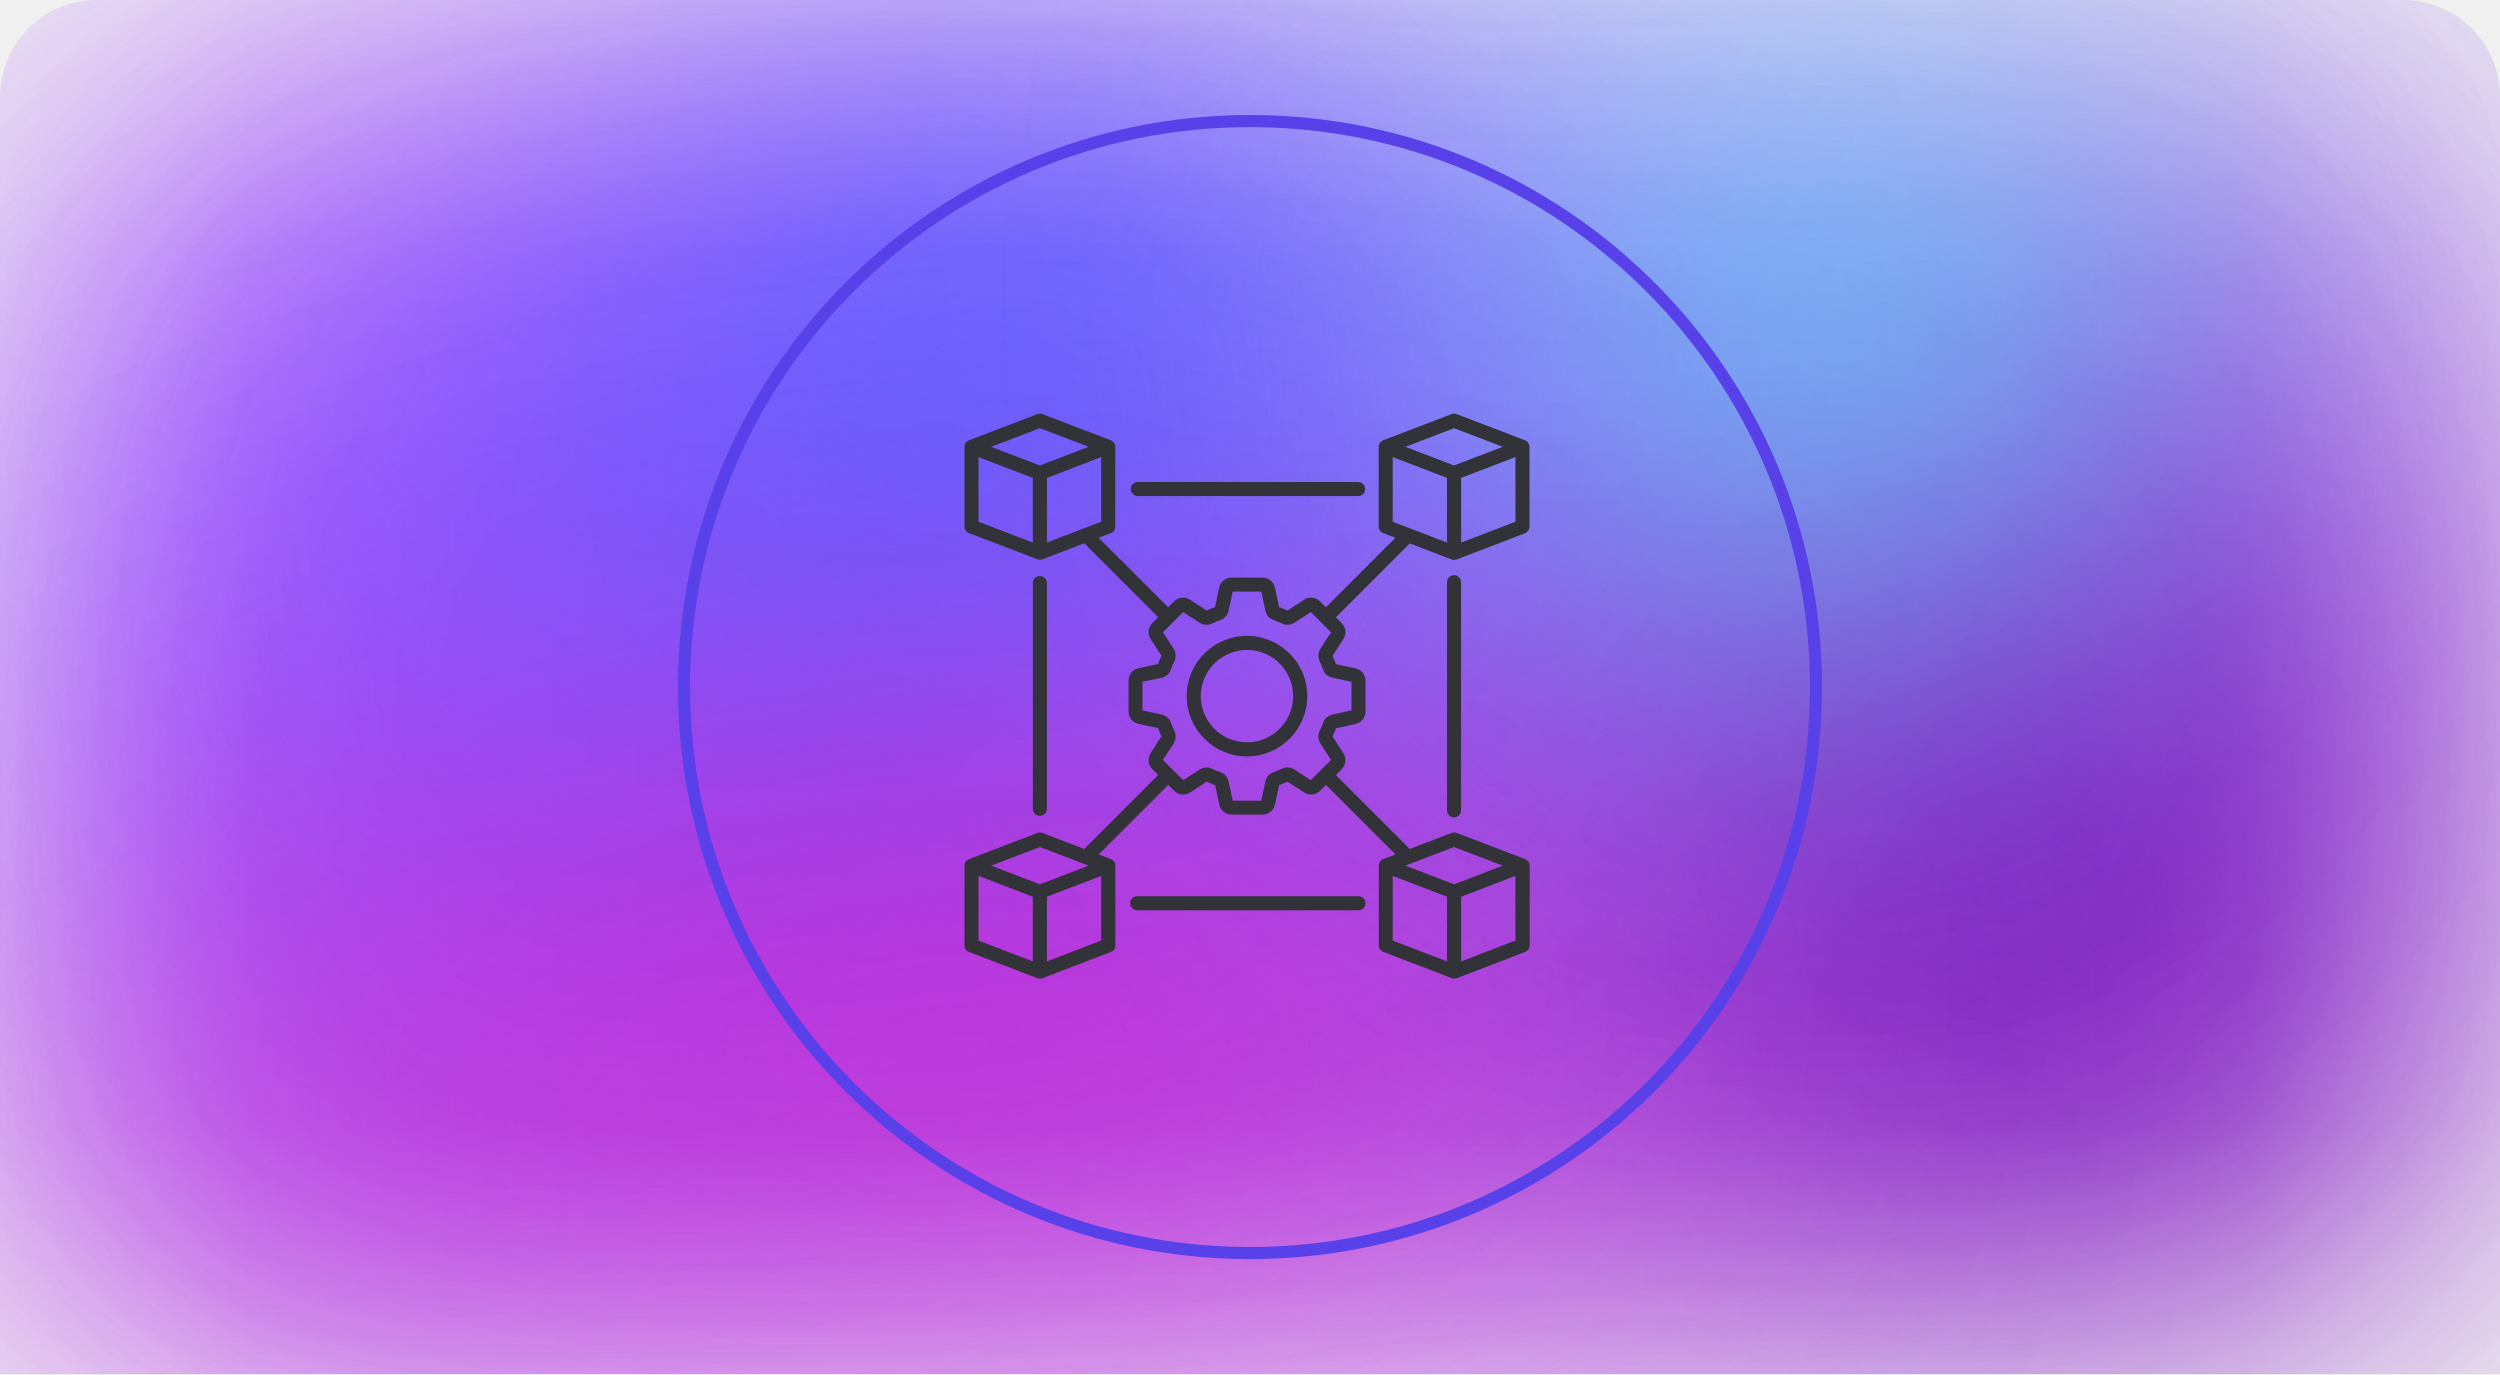
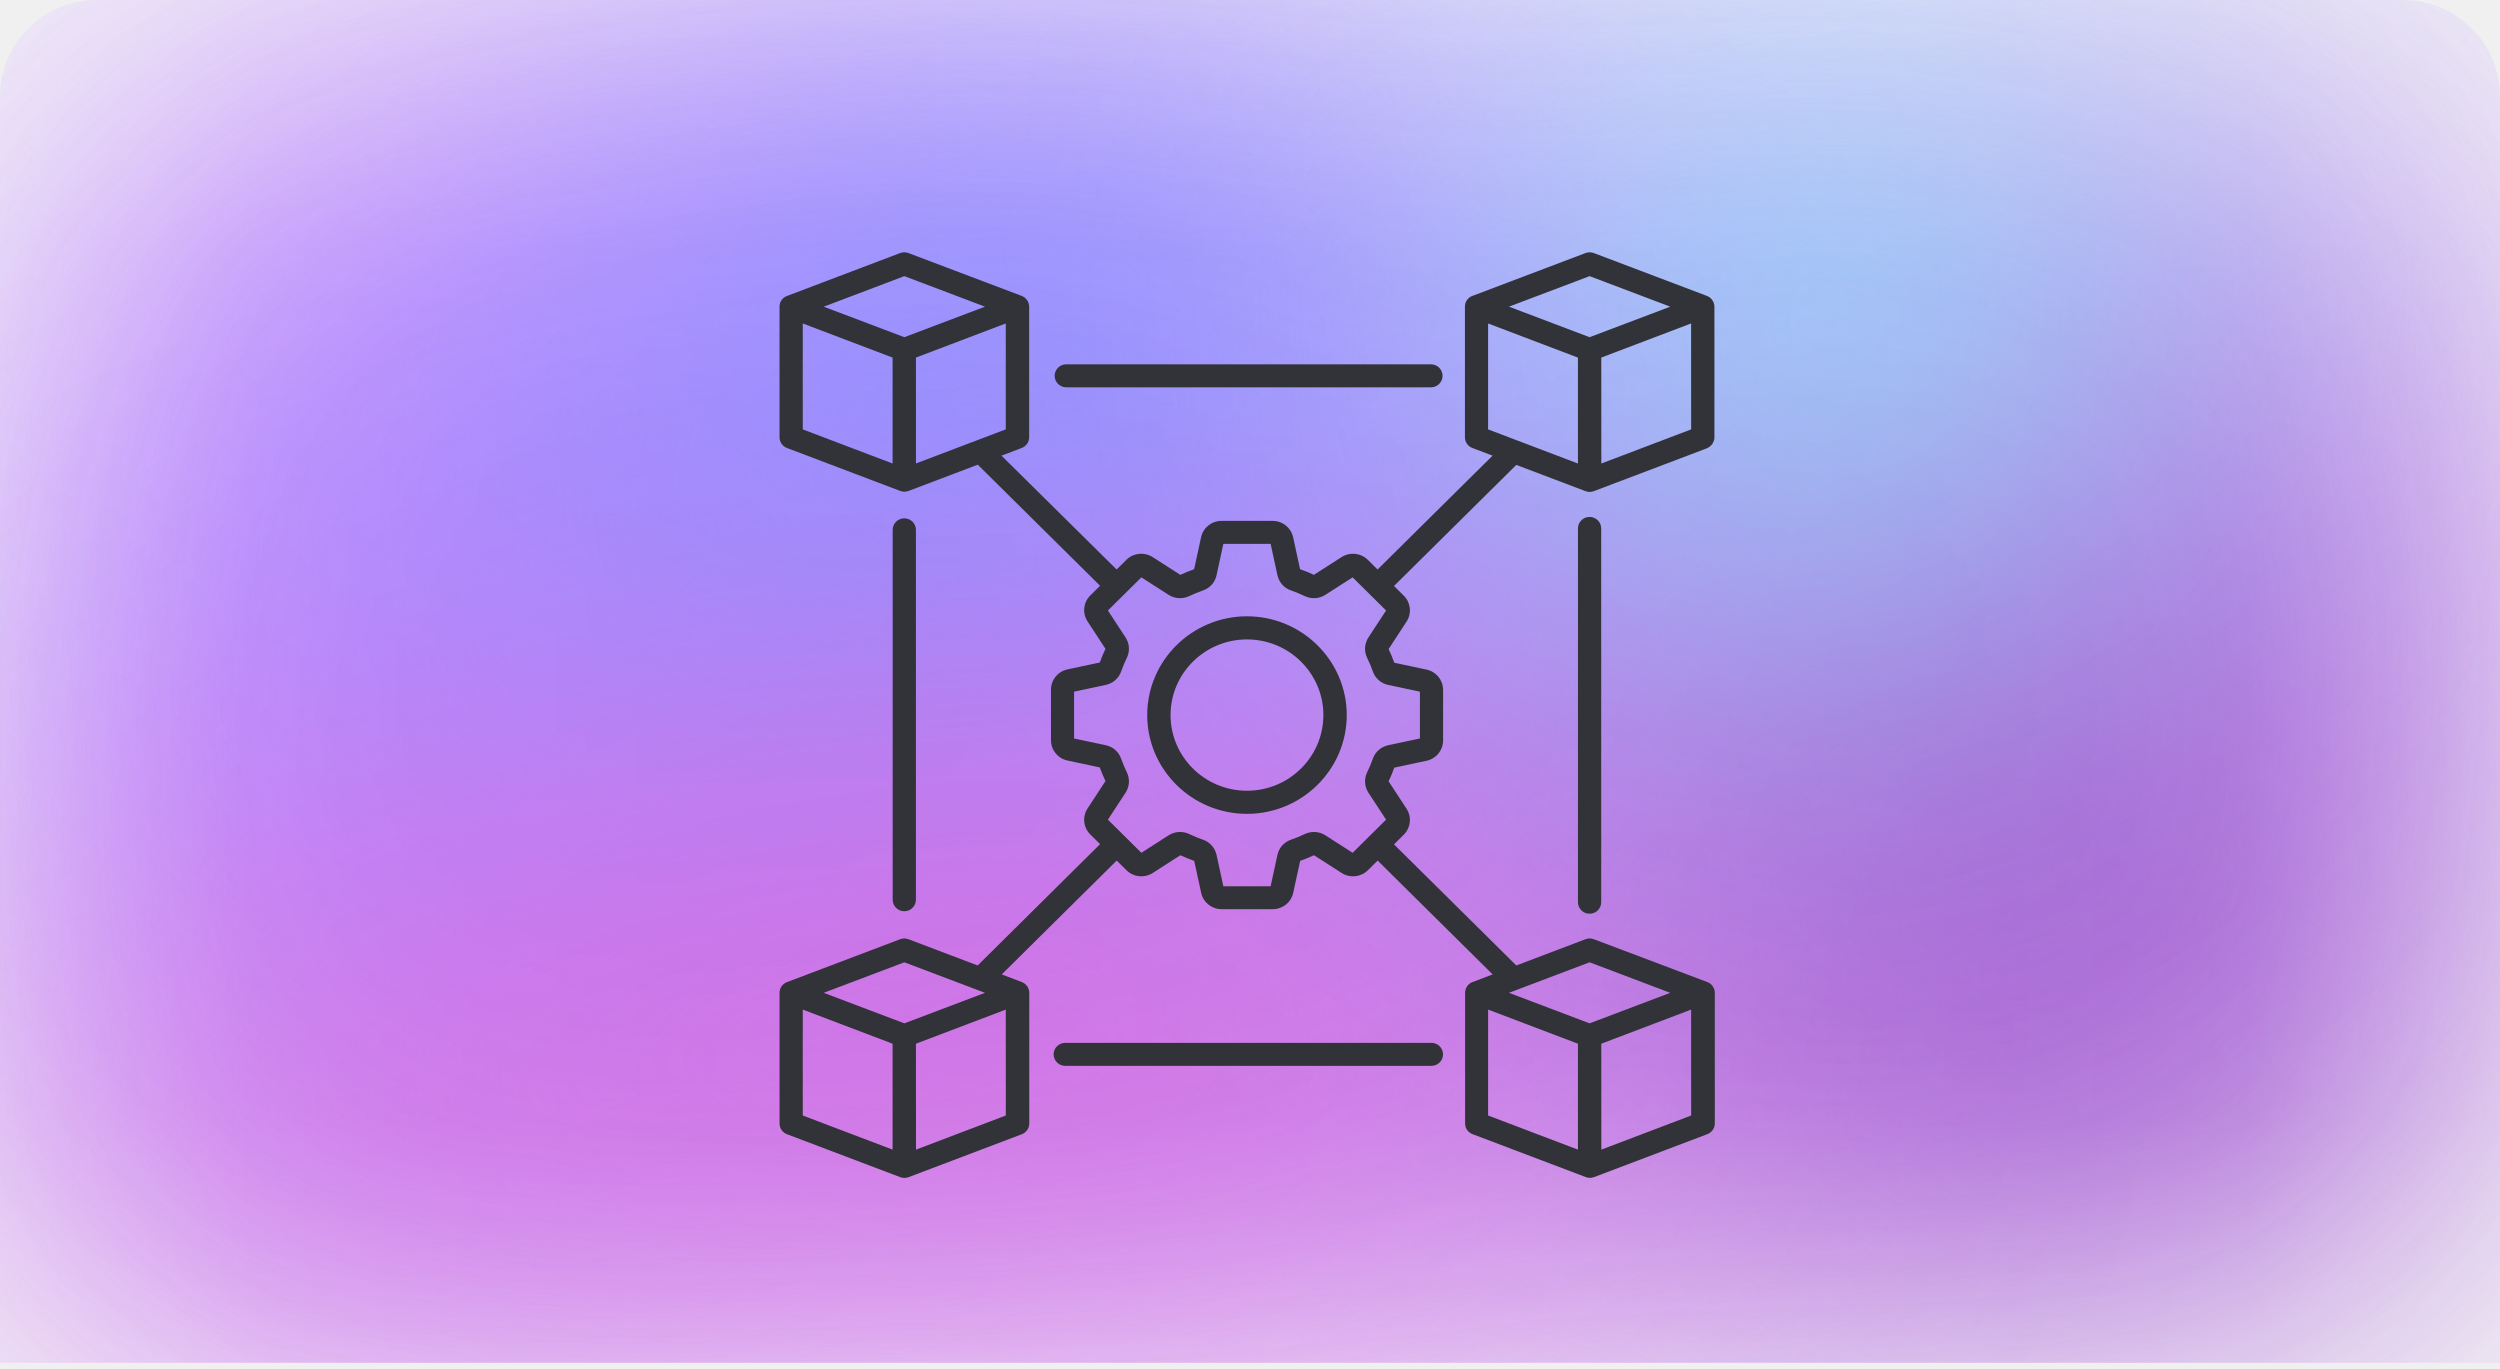
- <svg xmlns="http://www.w3.org/2000/svg" width="413" height="227" viewBox="0 0 413 227" fill="none">
-   <mask id="mask0_496_4548" style="mask-type:alpha" maskUnits="userSpaceOnUse" x="0" y="0" width="413" height="227">
-     <path d="M0.5 16C0.5 7.44 7.44 0.5 16 0.5H397C405.56 0.5 412.5 7.44 412.5 16V226.5H0.5V16Z" fill="white" stroke="#C5C7D0" />
+ <svg xmlns="http://www.w3.org/2000/svg" width="413" height="226" viewBox="0 0 413 226" fill="none">
+   <mask id="mask0_593_5961" style="mask-type:alpha" maskUnits="userSpaceOnUse" x="0" y="0" width="413" height="226">
+     <path d="M16 0.5H397C405.56 0.5 412.5 7.44 412.5 16V224.632H0.5V16C0.5 7.44 7.44 0.5 16 0.5Z" fill="white" stroke="#C5C7D0" />
  </mask>
-   <g mask="url(#mask0_496_4548)">
-     <g filter="url(#filter0_f_496_4548)">
-       <rect width="460.353" height="311.444" transform="matrix(-0.944814 0.327607 -0.403288 -0.915073 443.979 143.574)" fill="#B35AFA" />
+   <g mask="url(#mask0_593_5961)">
+     <g filter="url(#filter0_f_593_5961)">
+       <rect width="459.948" height="309.299" transform="matrix(-0.945646 0.325197 -0.406084 -0.913836 443.979 142.393)" fill="#B35AFA" />
    </g>
-     <g filter="url(#filter1_f_496_4548)">
-       <rect width="189.267" height="190.698" transform="matrix(-0.944814 0.327607 -0.403288 -0.915073 482.986 215.03)" fill="#770DB8" />
+     <g filter="url(#filter1_f_593_5961)">
+       <rect width="189.1" height="189.385" transform="matrix(-0.945646 0.325197 -0.406084 -0.913836 482.986 213.261)" fill="#770DB8" />
    </g>
-     <g filter="url(#filter2_f_496_4548)">
-       <rect width="188.281" height="111.044" transform="matrix(-0.944814 0.327607 -0.403288 -0.915073 200.282 129.027)" fill="#9747FF" />
+     <g filter="url(#filter2_f_593_5961)">
+       <rect width="188.116" height="110.279" transform="matrix(-0.945646 0.325197 -0.406084 -0.913836 200.282 127.965)" fill="#9747FF" />
    </g>
-     <g filter="url(#filter3_f_496_4548)">
-       <path d="M67.52 -52.238C107.539 -78.55 201.897 -17.02 227.754 15.171C253.61 47.362 242.129 94.788 202.11 121.1C162.09 147.412 74.585 129.437 48.728 97.247C22.872 65.056 206.988 95.403 67.52 -52.238Z" fill="#495AFF" />
+     <g filter="url(#filter3_f_593_5961)">
+       <path d="M67.52 -51.809C107.539 -77.904 201.897 -16.88 227.754 15.046C253.61 46.972 242.129 94.008 202.11 120.103C162.09 146.198 74.585 128.372 48.728 96.446C22.872 64.52 206.988 94.618 67.52 -51.809Z" fill="#495AFF" />
    </g>
-     <g filter="url(#filter4_f_496_4548)">
-       <ellipse cx="163.047" cy="62.355" rx="163.047" ry="62.355" transform="matrix(-0.963092 0.269172 -0.331805 -0.943348 289.796 213.225)" fill="#BF1BCD" />
+     <g filter="url(#filter4_f_593_5961)">
+       <ellipse cx="162.95" cy="61.899" rx="162.95" ry="61.899" transform="matrix(-0.963664 0.267116 -0.334252 -0.942484 289.797 211.47)" fill="#BF1BCD" />
    </g>
-     <g filter="url(#filter5_f_496_4548)">
-       <path d="M396.229 -74.917L327.127 101.761C327.127 101.761 253.967 118.513 261.722 75.415C269.477 32.317 246.183 2.054 246.183 2.054L181.326 -22.416L396.229 -74.917Z" fill="#45EEF9" />
+     <g filter="url(#filter5_f_593_5961)">
+       <path d="M396.23 -74.3L327.128 100.923C327.128 100.923 253.967 117.537 261.722 74.794C269.478 32.051 246.183 2.037 246.183 2.037L181.327 -22.232L396.23 -74.3Z" fill="#45EEF9" />
    </g>
-     <rect x="-31.021" y="-15.662" width="485" height="262" fill="#FBFCFF" fill-opacity="0.05" />
+     <rect x="-31.021" y="-15.533" width="485" height="259.844" fill="#FBFCFF" fill-opacity="0.35" />
  </g>
-   <path d="M206 105.039C200.511 105.039 196.039 109.508 196.039 115C196.039 120.488 200.508 124.961 206 124.961C211.488 124.961 215.961 120.492 215.961 115C215.961 109.511 211.488 105.039 206 105.039ZM206 122.629C201.789 122.629 198.371 119.207 198.371 115C198.371 110.789 201.793 107.371 206 107.371C210.211 107.371 213.629 110.793 213.629 115C213.629 119.211 210.211 122.629 206 122.629ZM252.672 86.988V73.82C252.672 73.441 252.48 73.082 252.172 72.859C252.094 72.808 252.012 72.769 251.934 72.73H251.922L240.629 68.41C240.359 68.308 240.07 68.308 239.801 68.41L228.512 72.73H228.5C228.422 72.761 228.328 72.8 228.262 72.859C227.941 73.078 227.762 73.429 227.762 73.82V86.992C227.762 87.472 228.062 87.902 228.512 88.07L230.523 88.839L219.039 100.319L218.071 99.351C217.36 98.64 216.282 98.53 215.442 99.069L212.68 100.859C212.231 100.648 211.77 100.448 211.301 100.288L210.61 97.077C210.399 96.097 209.551 95.417 208.551 95.417H203.473C202.473 95.417 201.621 96.097 201.414 97.077L200.723 100.288C200.254 100.46 199.793 100.648 199.344 100.859L196.582 99.069C195.743 98.53 194.661 98.64 193.954 99.351L192.985 100.319L181.489 88.839L183.5 88.07C183.95 87.898 184.25 87.468 184.25 86.992V73.82C184.25 73.441 184.059 73.082 183.75 72.859C183.672 72.808 183.59 72.769 183.512 72.73H183.5L172.199 68.41C171.93 68.308 171.641 68.308 171.371 68.41L160.09 72.73H160.079C159.989 72.769 159.911 72.808 159.829 72.859C159.508 73.078 159.329 73.429 159.329 73.82V86.992C159.329 87.472 159.629 87.902 160.079 88.07L171.38 92.398C171.509 92.449 171.649 92.476 171.79 92.476C171.93 92.476 172.071 92.445 172.212 92.398L179.122 89.75L191.333 101.961L190.364 102.929C189.653 103.64 189.544 104.718 190.083 105.558L191.872 108.32C191.661 108.769 191.462 109.23 191.302 109.699L188.091 110.39C187.11 110.601 186.431 111.449 186.431 112.449V117.527C186.431 118.527 187.11 119.379 188.091 119.586L191.302 120.277C191.474 120.746 191.661 121.207 191.872 121.656L190.083 124.418C189.544 125.257 189.653 126.339 190.364 127.046L191.333 128.015L179.11 140.249L172.2 137.601C171.93 137.499 171.641 137.499 171.372 137.601L160.091 141.921H160.079C159.989 141.96 159.911 141.999 159.829 142.058C159.509 142.277 159.329 142.628 159.329 143.019V156.191C159.329 156.671 159.63 157.101 160.079 157.269L171.38 161.597C171.509 161.648 171.649 161.675 171.79 161.675C171.931 161.675 172.071 161.644 172.212 161.597L183.513 157.269C183.962 157.097 184.263 156.667 184.263 156.191V143.011C184.263 142.632 184.071 142.273 183.763 142.05C183.685 141.999 183.603 141.96 183.525 141.921H183.513L181.513 141.151L192.993 129.671L193.962 130.64C194.673 131.351 195.751 131.46 196.591 130.921L199.352 129.132C199.801 129.343 200.262 129.542 200.731 129.703L201.423 132.914C201.633 133.894 202.481 134.574 203.481 134.574H208.559C209.559 134.574 210.411 133.894 210.618 132.914L211.309 129.703C211.778 129.531 212.239 129.343 212.688 129.132L215.45 130.921C216.29 131.46 217.372 131.351 218.079 130.64L219.047 129.671L230.527 141.151L228.527 141.921H228.516C228.438 141.952 228.344 141.991 228.277 142.05C227.957 142.269 227.777 142.62 227.777 143.011V156.183C227.777 156.663 228.078 157.093 228.527 157.261L239.828 161.589C239.957 161.64 240.098 161.667 240.239 161.667C240.379 161.667 240.52 161.636 240.661 161.589L251.962 157.261C252.411 157.089 252.712 156.659 252.712 156.183V143.011C252.712 142.632 252.52 142.273 252.212 142.05C252.133 141.999 252.051 141.96 251.973 141.921H251.962L240.63 137.601C240.36 137.499 240.071 137.499 239.801 137.601L232.891 140.249L220.68 128.038L221.649 127.069C222.36 126.358 222.469 125.28 221.93 124.44L220.141 121.679C220.352 121.229 220.551 120.769 220.711 120.3L223.922 119.608C224.903 119.397 225.583 118.55 225.583 117.55V112.472C225.583 111.472 224.903 110.62 223.922 110.413L220.711 109.722C220.54 109.253 220.352 108.792 220.141 108.343L221.93 105.581C222.469 104.741 222.36 103.659 221.649 102.952L220.68 101.983L232.891 89.772L239.801 92.421C239.93 92.472 240.071 92.499 240.212 92.499C240.352 92.499 240.493 92.468 240.633 92.421L251.934 88.093C252.372 87.897 252.673 87.468 252.673 86.987L252.672 86.988ZM171.789 70.738L179.84 73.816L171.789 76.894L163.738 73.82L171.789 70.738ZM161.648 75.511L170.617 78.953V89.633L161.648 86.191V75.511ZM172.949 78.949L181.918 75.507V86.187L172.949 89.629V78.949ZM171.789 139.929L179.839 143.007L171.789 146.085L163.738 143.007L171.789 139.929ZM161.648 144.698L170.616 148.14V158.82L161.648 155.378V144.698ZM181.921 155.378L172.952 158.82L172.948 148.14L181.917 144.698L181.921 155.378ZM230.077 144.698L239.045 148.14V158.82L230.077 155.378V144.698ZM250.35 155.378L241.381 158.82L241.377 148.14L250.346 144.698L250.35 155.378ZM240.209 139.929L248.259 143.007L240.209 146.085L232.158 143.007L240.209 139.929ZM223.268 112.64V117.359L220.107 118.039C219.389 118.199 218.807 118.699 218.568 119.398C218.408 119.859 218.217 120.32 217.998 120.769C217.678 121.441 217.728 122.211 218.127 122.828L219.889 125.547L216.549 128.886L213.83 127.125C213.209 126.726 212.439 126.675 211.771 126.996C211.33 127.207 210.873 127.406 210.4 127.566C209.701 127.804 209.189 128.386 209.041 129.105L208.361 132.265H203.642L202.963 129.105C202.803 128.386 202.303 127.804 201.603 127.566C201.142 127.406 200.681 127.215 200.232 126.996C199.56 126.675 198.791 126.726 198.174 127.125L195.455 128.886L192.115 125.547L193.877 122.828C194.275 122.207 194.326 121.437 194.006 120.769C193.795 120.328 193.595 119.859 193.435 119.398C193.197 118.699 192.615 118.187 191.896 118.039L188.736 117.359V112.64L191.896 111.961C192.615 111.8 193.197 111.3 193.435 110.601C193.595 110.14 193.787 109.679 194.006 109.23C194.326 108.558 194.275 107.789 193.877 107.171L192.115 104.453L195.455 101.113L198.174 102.875C198.795 103.273 199.564 103.324 200.232 103.003C200.681 102.792 201.142 102.593 201.603 102.433C202.303 102.195 202.814 101.613 202.963 100.894L203.642 97.734H208.361L209.041 100.894C209.201 101.613 209.701 102.195 210.4 102.433C210.861 102.593 211.322 102.785 211.771 103.003C212.443 103.324 213.213 103.273 213.83 102.875L216.549 101.113L219.889 104.453L218.127 107.171C217.728 107.793 217.678 108.562 217.998 109.23C218.209 109.671 218.408 110.128 218.568 110.601C218.807 111.3 219.389 111.812 220.107 111.961L223.268 112.64ZM240.209 70.738L248.259 73.816L240.209 76.894L232.158 73.816L240.209 70.738ZM230.076 75.512L239.044 78.953V89.633L230.076 86.192V75.512ZM250.349 86.192L241.38 89.633L241.376 78.949L250.345 75.508L250.349 86.192ZM186.798 80.789C186.798 80.149 187.317 79.629 187.958 79.629H224.368C225.008 79.629 225.528 80.149 225.528 80.789C225.528 81.43 225.008 81.95 224.368 81.95H187.966C187.317 81.95 186.798 81.43 186.798 80.789ZM225.575 149.211C225.575 149.852 225.055 150.372 224.414 150.372H187.855C187.215 150.372 186.695 149.852 186.695 149.211C186.695 148.571 187.215 148.051 187.855 148.051H224.414C225.055 148.051 225.575 148.571 225.575 149.211ZM171.786 134.781C171.145 134.781 170.625 134.262 170.625 133.621V96.32C170.625 95.68 171.145 95.16 171.786 95.16C172.426 95.16 172.946 95.679 172.946 96.32V133.609C172.946 134.261 172.426 134.781 171.786 134.781ZM240.208 95.019C240.848 95.019 241.368 95.539 241.368 96.18V133.871C241.368 134.511 240.848 135.031 240.208 135.031C239.567 135.031 239.047 134.511 239.047 133.871V96.18C239.047 95.539 239.567 95.019 240.208 95.019Z" fill="#323338" />
-   <circle cx="206.5" cy="113.5" r="93.5" stroke="#5841E8" stroke-width="2" />
+   <g clip-path="url(#clip0_593_5961)">
+     <mask id="path-9-inside-1_593_5961" fill="white">
+       <path d="M206 101.812C196.919 101.812 189.519 109.133 189.519 118.13C189.519 127.122 196.913 134.449 206 134.449C215.08 134.449 222.481 127.128 222.481 118.13C222.481 109.139 215.08 101.812 206 101.812ZM206 130.629C199.033 130.629 193.377 125.023 193.377 118.131C193.377 111.232 199.039 105.633 206 105.633C212.967 105.633 218.622 111.239 218.622 118.131C218.622 125.029 212.967 130.629 206 130.629ZM283.221 72.24V50.667C283.221 50.046 282.904 49.458 282.394 49.093C282.264 49.01 282.129 48.946 281.999 48.882H281.98L263.295 41.804C262.849 41.638 262.371 41.638 261.925 41.804L243.247 48.882H243.227C243.098 48.933 242.943 48.997 242.833 49.093C242.303 49.451 242.006 50.027 242.006 50.667V72.246C242.006 73.033 242.504 73.737 243.247 74.013L246.575 75.273L227.574 94.08L225.972 92.493C224.795 91.329 223.011 91.149 221.622 92.033L217.053 94.964C216.309 94.618 215.547 94.292 214.771 94.029L213.627 88.769C213.278 87.163 211.876 86.049 210.221 86.049H201.819C200.165 86.049 198.756 87.163 198.413 88.769L197.269 94.029C196.494 94.311 195.731 94.618 194.988 94.964L190.418 92.033C189.029 91.149 187.238 91.329 186.069 92.493L184.466 94.08L165.445 75.273L168.774 74.013C169.517 73.731 170.015 73.027 170.015 72.246V50.667C170.015 50.046 169.698 49.458 169.187 49.093C169.058 49.01 168.922 48.946 168.793 48.882H168.774L150.076 41.804C149.63 41.638 149.151 41.638 148.705 41.804L130.041 48.882H130.021C129.873 48.946 129.743 49.01 129.608 49.093C129.078 49.451 128.78 50.027 128.78 50.667V72.246C128.78 73.033 129.278 73.737 130.021 74.013L148.719 81.103C148.932 81.186 149.165 81.231 149.398 81.231C149.631 81.231 149.863 81.18 150.096 81.103L161.529 76.764L181.733 96.769L180.13 98.356C178.954 99.521 178.773 101.287 179.665 102.663L182.625 107.187C182.276 107.923 181.946 108.678 181.681 109.446L176.369 110.579C174.746 110.925 173.622 112.313 173.622 113.951V122.271C173.622 123.909 174.746 125.304 176.369 125.643L181.681 126.776C181.965 127.544 182.276 128.299 182.625 129.035L179.665 133.559C178.773 134.935 178.954 136.708 180.13 137.866L181.733 139.453L161.509 159.496L150.076 155.157C149.63 154.99 149.152 154.99 148.706 155.157L130.041 162.235H130.022C129.873 162.299 129.744 162.363 129.608 162.459C129.078 162.817 128.781 163.393 128.781 164.033V185.612C128.781 186.399 129.278 187.103 130.022 187.378L148.72 194.469C148.933 194.552 149.165 194.597 149.398 194.597C149.631 194.597 149.864 194.546 150.096 194.469L168.794 187.378C169.537 187.097 170.035 186.393 170.035 185.612V164.02C170.035 163.399 169.718 162.81 169.208 162.445C169.079 162.362 168.943 162.298 168.814 162.234H168.794L165.485 160.974L184.479 142.166L186.082 143.753C187.258 144.918 189.042 145.097 190.432 144.214L195.001 141.283C195.744 141.629 196.507 141.955 197.283 142.218L198.427 147.478C198.776 149.084 200.178 150.198 201.833 150.198H210.235C211.889 150.198 213.298 149.084 213.641 147.478L214.785 142.218C215.56 141.936 216.323 141.629 217.066 141.283L221.635 144.214C223.025 145.097 224.815 144.918 225.985 143.753L227.588 142.166L246.582 160.974L243.273 162.234H243.254C243.124 162.285 242.969 162.349 242.859 162.445C242.329 162.804 242.032 163.38 242.032 164.02V185.599C242.032 186.386 242.53 187.09 243.273 187.365L261.971 194.456C262.184 194.539 262.417 194.584 262.65 194.584C262.882 194.584 263.115 194.532 263.348 194.456L282.046 187.365C282.789 187.083 283.287 186.38 283.287 185.599V164.02C283.287 163.399 282.97 162.81 282.459 162.445C282.33 162.362 282.194 162.298 282.065 162.234H282.046L263.296 155.157C262.85 154.99 262.372 154.99 261.926 155.157L250.493 159.495L230.289 139.491L231.892 137.903C233.068 136.739 233.249 134.972 232.357 133.597L229.397 129.072C229.746 128.336 230.076 127.581 230.341 126.813L235.653 125.681C237.276 125.335 238.4 123.946 238.4 122.308V113.989C238.4 112.351 237.276 110.955 235.653 110.616L230.341 109.484C230.057 108.716 229.746 107.961 229.397 107.225L232.357 102.7C233.249 101.324 233.068 99.552 231.892 98.394L230.289 96.806L250.493 76.802L261.926 81.14C262.139 81.224 262.372 81.268 262.605 81.268C262.837 81.268 263.07 81.217 263.303 81.14L282.001 74.05C282.725 73.73 283.222 73.026 283.222 72.239L283.221 72.24ZM149.396 45.618L162.717 50.661L149.396 55.703L136.076 50.667L149.396 45.618ZM132.617 53.438L147.457 59.076V76.573L132.617 70.935V53.438ZM151.315 59.07L166.155 53.432V70.928L151.315 76.566V59.07ZM149.396 158.971L162.716 164.013L149.396 169.056L136.075 164.013L149.396 158.971ZM132.617 166.784L147.456 172.422V189.919L132.617 184.281V166.784ZM166.16 184.281L151.32 189.919L151.314 172.422L166.153 166.784L166.16 184.281ZM245.836 166.784L260.675 172.422V189.919L245.836 184.281V166.784ZM279.379 184.281L264.539 189.919L264.533 172.422L279.372 166.784L279.379 184.281ZM262.6 158.971L275.92 164.014L262.6 169.057L249.279 164.014L262.6 158.971ZM234.57 114.265V121.996L229.342 123.109C228.152 123.371 227.189 124.191 226.795 125.336C226.53 126.091 226.213 126.846 225.851 127.582C225.321 128.683 225.405 129.944 226.065 130.955L228.98 135.409L223.454 140.88L218.955 137.994C217.928 137.342 216.654 137.258 215.549 137.783C214.819 138.129 214.063 138.455 213.281 138.717C212.124 139.108 211.277 140.061 211.031 141.239L209.907 146.416H202.099L200.975 141.239C200.71 140.061 199.883 139.108 198.726 138.717C197.963 138.455 197.2 138.141 196.457 137.783C195.345 137.258 194.072 137.342 193.051 137.994L188.553 140.88L183.027 135.409L185.942 130.955C186.601 129.937 186.685 128.677 186.155 127.582C185.806 126.859 185.476 126.091 185.211 125.336C184.817 124.191 183.854 123.352 182.665 123.109L177.436 121.996V114.265L182.665 113.151C183.854 112.889 184.817 112.07 185.211 110.924C185.476 110.169 185.793 109.414 186.155 108.678C186.685 107.577 186.601 106.317 185.942 105.306L183.027 100.852L188.553 95.38L193.051 98.266C194.079 98.919 195.352 99.002 196.457 98.477C197.2 98.132 197.963 97.805 198.726 97.543C199.883 97.153 200.729 96.199 200.975 95.022L202.099 89.844H209.907L211.031 95.022C211.296 96.199 212.124 97.153 213.281 97.543C214.043 97.805 214.806 98.119 215.549 98.477C216.661 99.002 217.934 98.919 218.955 98.266L223.454 95.38L228.98 100.852L226.065 105.306C225.405 106.323 225.321 107.584 225.851 108.678C226.2 109.401 226.53 110.15 226.795 110.924C227.189 112.07 228.152 112.908 229.342 113.151L234.57 114.265ZM262.6 45.619L275.92 50.661L262.6 55.704L249.279 50.661L262.6 45.619ZM245.834 53.439L260.674 59.077V76.573L245.834 70.935V53.439ZM279.377 70.935L264.538 76.573L264.531 59.07L279.37 53.432L279.377 70.935ZM174.229 62.085C174.229 61.035 175.089 60.184 176.149 60.184H236.391C237.45 60.184 238.31 61.035 238.31 62.085C238.31 63.135 237.451 63.986 236.391 63.986H176.162C175.089 63.986 174.229 63.135 174.229 62.085ZM238.387 174.178C238.387 175.227 237.528 176.078 236.468 176.078H175.979C174.919 176.078 174.06 175.227 174.06 174.178C174.06 173.128 174.919 172.277 175.979 172.277H236.468C237.528 172.277 238.387 173.128 238.387 174.178ZM149.391 150.538C148.331 150.538 147.471 149.687 147.471 148.637V87.528C147.471 86.479 148.331 85.628 149.391 85.628C150.451 85.628 151.311 86.479 151.311 87.528V148.617C151.311 149.686 150.451 150.538 149.391 150.538ZM262.598 85.397C263.658 85.397 264.518 86.249 264.518 87.298V149.046C264.518 150.095 263.658 150.946 262.598 150.946C261.538 150.946 260.679 150.095 260.679 149.046V87.298C260.679 86.249 261.538 85.397 262.598 85.397Z" />
+     </mask>
+     <path d="M206 101.812C196.919 101.812 189.519 109.133 189.519 118.13C189.519 127.122 196.913 134.449 206 134.449C215.08 134.449 222.481 127.128 222.481 118.13C222.481 109.139 215.08 101.812 206 101.812ZM206 130.629C199.033 130.629 193.377 125.023 193.377 118.131C193.377 111.232 199.039 105.633 206 105.633C212.967 105.633 218.622 111.239 218.622 118.131C218.622 125.029 212.967 130.629 206 130.629ZM283.221 72.24V50.667C283.221 50.046 282.904 49.458 282.394 49.093C282.264 49.01 282.129 48.946 281.999 48.882H281.98L263.295 41.804C262.849 41.638 262.371 41.638 261.925 41.804L243.247 48.882H243.227C243.098 48.933 242.943 48.997 242.833 49.093C242.303 49.451 242.006 50.027 242.006 50.667V72.246C242.006 73.033 242.504 73.737 243.247 74.013L246.575 75.273L227.574 94.08L225.972 92.493C224.795 91.329 223.011 91.149 221.622 92.033L217.053 94.964C216.309 94.618 215.547 94.292 214.771 94.029L213.627 88.769C213.278 87.163 211.876 86.049 210.221 86.049H201.819C200.165 86.049 198.756 87.163 198.413 88.769L197.269 94.029C196.494 94.311 195.731 94.618 194.988 94.964L190.418 92.033C189.029 91.149 187.238 91.329 186.069 92.493L184.466 94.08L165.445 75.273L168.774 74.013C169.517 73.731 170.015 73.027 170.015 72.246V50.667C170.015 50.046 169.698 49.458 169.187 49.093C169.058 49.01 168.922 48.946 168.793 48.882H168.774L150.076 41.804C149.63 41.638 149.151 41.638 148.705 41.804L130.041 48.882H130.021C129.873 48.946 129.743 49.01 129.608 49.093C129.078 49.451 128.78 50.027 128.78 50.667V72.246C128.78 73.033 129.278 73.737 130.021 74.013L148.719 81.103C148.932 81.186 149.165 81.231 149.398 81.231C149.631 81.231 149.863 81.18 150.096 81.103L161.529 76.764L181.733 96.769L180.13 98.356C178.954 99.521 178.773 101.287 179.665 102.663L182.625 107.187C182.276 107.923 181.946 108.678 181.681 109.446L176.369 110.579C174.746 110.925 173.622 112.313 173.622 113.951V122.271C173.622 123.909 174.746 125.304 176.369 125.643L181.681 126.776C181.965 127.544 182.276 128.299 182.625 129.035L179.665 133.559C178.773 134.935 178.954 136.708 180.13 137.866L181.733 139.453L161.509 159.496L150.076 155.157C149.63 154.99 149.152 154.99 148.706 155.157L130.041 162.235H130.022C129.873 162.299 129.744 162.363 129.608 162.459C129.078 162.817 128.781 163.393 128.781 164.033V185.612C128.781 186.399 129.278 187.103 130.022 187.378L148.72 194.469C148.933 194.552 149.165 194.597 149.398 194.597C149.631 194.597 149.864 194.546 150.096 194.469L168.794 187.378C169.537 187.097 170.035 186.393 170.035 185.612V164.02C170.035 163.399 169.718 162.81 169.208 162.445C169.079 162.362 168.943 162.298 168.814 162.234H168.794L165.485 160.974L184.479 142.166L186.082 143.753C187.258 144.918 189.042 145.097 190.432 144.214L195.001 141.283C195.744 141.629 196.507 141.955 197.283 142.218L198.427 147.478C198.776 149.084 200.178 150.198 201.833 150.198H210.235C211.889 150.198 213.298 149.084 213.641 147.478L214.785 142.218C215.56 141.936 216.323 141.629 217.066 141.283L221.635 144.214C223.025 145.097 224.815 144.918 225.985 143.753L227.588 142.166L246.582 160.974L243.273 162.234H243.254C243.124 162.285 242.969 162.349 242.859 162.445C242.329 162.804 242.032 163.38 242.032 164.02V185.599C242.032 186.386 242.53 187.09 243.273 187.365L261.971 194.456C262.184 194.539 262.417 194.584 262.65 194.584C262.882 194.584 263.115 194.532 263.348 194.456L282.046 187.365C282.789 187.083 283.287 186.38 283.287 185.599V164.02C283.287 163.399 282.97 162.81 282.459 162.445C282.33 162.362 282.194 162.298 282.065 162.234H282.046L263.296 155.157C262.85 154.99 262.372 154.99 261.926 155.157L250.493 159.495L230.289 139.491L231.892 137.903C233.068 136.739 233.249 134.972 232.357 133.597L229.397 129.072C229.746 128.336 230.076 127.581 230.341 126.813L235.653 125.681C237.276 125.335 238.4 123.946 238.4 122.308V113.989C238.4 112.351 237.276 110.955 235.653 110.616L230.341 109.484C230.057 108.716 229.746 107.961 229.397 107.225L232.357 102.7C233.249 101.324 233.068 99.552 231.892 98.394L230.289 96.806L250.493 76.802L261.926 81.14C262.139 81.224 262.372 81.268 262.605 81.268C262.837 81.268 263.07 81.217 263.303 81.14L282.001 74.05C282.725 73.73 283.222 73.026 283.222 72.239L283.221 72.24ZM149.396 45.618L162.717 50.661L149.396 55.703L136.076 50.667L149.396 45.618ZM132.617 53.438L147.457 59.076V76.573L132.617 70.935V53.438ZM151.315 59.07L166.155 53.432V70.928L151.315 76.566V59.07ZM149.396 158.971L162.716 164.013L149.396 169.056L136.075 164.013L149.396 158.971ZM132.617 166.784L147.456 172.422V189.919L132.617 184.281V166.784ZM166.16 184.281L151.32 189.919L151.314 172.422L166.153 166.784L166.16 184.281ZM245.836 166.784L260.675 172.422V189.919L245.836 184.281V166.784ZM279.379 184.281L264.539 189.919L264.533 172.422L279.372 166.784L279.379 184.281ZM262.6 158.971L275.92 164.014L262.6 169.057L249.279 164.014L262.6 158.971ZM234.57 114.265V121.996L229.342 123.109C228.152 123.371 227.189 124.191 226.795 125.336C226.53 126.091 226.213 126.846 225.851 127.582C225.321 128.683 225.405 129.944 226.065 130.955L228.98 135.409L223.454 140.88L218.955 137.994C217.928 137.342 216.654 137.258 215.549 137.783C214.819 138.129 214.063 138.455 213.281 138.717C212.124 139.108 211.277 140.061 211.031 141.239L209.907 146.416H202.099L200.975 141.239C200.71 140.061 199.883 139.108 198.726 138.717C197.963 138.455 197.2 138.141 196.457 137.783C195.345 137.258 194.072 137.342 193.051 137.994L188.553 140.88L183.027 135.409L185.942 130.955C186.601 129.937 186.685 128.677 186.155 127.582C185.806 126.859 185.476 126.091 185.211 125.336C184.817 124.191 183.854 123.352 182.665 123.109L177.436 121.996V114.265L182.665 113.151C183.854 112.889 184.817 112.07 185.211 110.924C185.476 110.169 185.793 109.414 186.155 108.678C186.685 107.577 186.601 106.317 185.942 105.306L183.027 100.852L188.553 95.38L193.051 98.266C194.079 98.919 195.352 99.002 196.457 98.477C197.2 98.132 197.963 97.805 198.726 97.543C199.883 97.153 200.729 96.199 200.975 95.022L202.099 89.844H209.907L211.031 95.022C211.296 96.199 212.124 97.153 213.281 97.543C214.043 97.805 214.806 98.119 215.549 98.477C216.661 99.002 217.934 98.919 218.955 98.266L223.454 95.38L228.98 100.852L226.065 105.306C225.405 106.323 225.321 107.584 225.851 108.678C226.2 109.401 226.53 110.15 226.795 110.924C227.189 112.07 228.152 112.908 229.342 113.151L234.57 114.265ZM262.6 45.619L275.92 50.661L262.6 55.704L249.279 50.661L262.6 45.619ZM245.834 53.439L260.674 59.077V76.573L245.834 70.935V53.439ZM279.377 70.935L264.538 76.573L264.531 59.07L279.37 53.432L279.377 70.935ZM174.229 62.085C174.229 61.035 175.089 60.184 176.149 60.184H236.391C237.45 60.184 238.31 61.035 238.31 62.085C238.31 63.135 237.451 63.986 236.391 63.986H176.162C175.089 63.986 174.229 63.135 174.229 62.085ZM238.387 174.178C238.387 175.227 237.528 176.078 236.468 176.078H175.979C174.919 176.078 174.06 175.227 174.06 174.178C174.06 173.128 174.919 172.277 175.979 172.277H236.468C237.528 172.277 238.387 173.128 238.387 174.178ZM149.391 150.538C148.331 150.538 147.471 149.687 147.471 148.637V87.528C147.471 86.479 148.331 85.628 149.391 85.628C150.451 85.628 151.311 86.479 151.311 87.528V148.617C151.311 149.686 150.451 150.538 149.391 150.538ZM262.598 85.397C263.658 85.397 264.518 86.249 264.518 87.298V149.046C264.518 150.095 263.658 150.946 262.598 150.946C261.538 150.946 260.679 150.095 260.679 149.046V87.298C260.679 86.249 261.538 85.397 262.598 85.397Z" fill="#323338" stroke="#323338" stroke-width="2" mask="url(#path-9-inside-1_593_5961)" />
+   </g>
  <defs>
-     <filter id="filter0_f_496_4548" x="-231.57" y="-256.419" width="790.549" height="665.809" filterUnits="userSpaceOnUse" color-interpolation-filters="sRGB">
+     <filter id="filter0_f_593_5961" x="-231.57" y="-255.255" width="790.549" height="662.222" filterUnits="userSpaceOnUse" color-interpolation-filters="sRGB">
      <feFlood flood-opacity="0" result="BackgroundImageFix" />
      <feBlend mode="normal" in="SourceGraphic" in2="BackgroundImageFix" result="shape" />
-       <feGaussianBlur stdDeviation="57.5" result="effect1_foregroundBlur_496_4548" />
+       <feGaussianBlur stdDeviation="57.5" result="effect1_foregroundBlur_593_5961" />
    </filter>
-     <filter id="filter1_f_496_4548" x="112.258" y="-74.472" width="485.729" height="466.508" filterUnits="userSpaceOnUse" color-interpolation-filters="sRGB">
+     <filter id="filter1_f_593_5961" x="112.258" y="-74.806" width="485.729" height="464.562" filterUnits="userSpaceOnUse" color-interpolation-filters="sRGB">
      <feFlood flood-opacity="0" result="BackgroundImageFix" />
      <feBlend mode="normal" in="SourceGraphic" in2="BackgroundImageFix" result="shape" />
-       <feGaussianBlur stdDeviation="57.5" result="effect1_foregroundBlur_496_4548" />
+       <feGaussianBlur stdDeviation="57.5" result="effect1_foregroundBlur_593_5961" />
    </filter>
-     <filter id="filter2_f_496_4548" x="-137.392" y="-87.586" width="452.673" height="393.295" filterUnits="userSpaceOnUse" color-interpolation-filters="sRGB">
+     <filter id="filter2_f_593_5961" x="-137.391" y="-87.812" width="452.673" height="391.952" filterUnits="userSpaceOnUse" color-interpolation-filters="sRGB">
      <feFlood flood-opacity="0" result="BackgroundImageFix" />
      <feBlend mode="normal" in="SourceGraphic" in2="BackgroundImageFix" result="shape" />
-       <feGaussianBlur stdDeviation="57.5" result="effect1_foregroundBlur_496_4548" />
+       <feGaussianBlur stdDeviation="57.5" result="effect1_foregroundBlur_593_5961" />
    </filter>
-     <filter id="filter3_f_496_4548" x="-68.802" y="-173.618" width="425.375" height="422.381" filterUnits="userSpaceOnUse" color-interpolation-filters="sRGB">
+     <filter id="filter3_f_593_5961" x="-68.802" y="-173.135" width="425.375" height="420.798" filterUnits="userSpaceOnUse" color-interpolation-filters="sRGB">
      <feFlood flood-opacity="0" result="BackgroundImageFix" />
      <feBlend mode="normal" in="SourceGraphic" in2="BackgroundImageFix" result="shape" />
-       <feGaussianBlur stdDeviation="57.5" result="effect1_foregroundBlur_496_4548" />
+       <feGaussianBlur stdDeviation="57.5" result="effect1_foregroundBlur_593_5961" />
    </filter>
-     <filter id="filter4_f_496_4548" x="-161.327" y="9.894" width="546.809" height="376.791" filterUnits="userSpaceOnUse" color-interpolation-filters="sRGB">
+     <filter id="filter4_f_593_5961" x="-161.326" y="8.866" width="546.809" height="375.583" filterUnits="userSpaceOnUse" color-interpolation-filters="sRGB">
      <feFlood flood-opacity="0" result="BackgroundImageFix" />
      <feBlend mode="normal" in="SourceGraphic" in2="BackgroundImageFix" result="shape" />
-       <feGaussianBlur stdDeviation="57.5" result="effect1_foregroundBlur_496_4548" />
+       <feGaussianBlur stdDeviation="57.5" result="effect1_foregroundBlur_593_5961" />
    </filter>
-     <filter id="filter5_f_496_4548" x="66.326" y="-189.917" width="444.903" height="409.882" filterUnits="userSpaceOnUse" color-interpolation-filters="sRGB">
+     <filter id="filter5_f_593_5961" x="66.327" y="-189.3" width="444.903" height="408.402" filterUnits="userSpaceOnUse" color-interpolation-filters="sRGB">
      <feFlood flood-opacity="0" result="BackgroundImageFix" />
      <feBlend mode="normal" in="SourceGraphic" in2="BackgroundImageFix" result="shape" />
-       <feGaussianBlur stdDeviation="57.5" result="effect1_foregroundBlur_496_4548" />
+       <feGaussianBlur stdDeviation="57.5" result="effect1_foregroundBlur_593_5961" />
    </filter>
+     <clipPath id="clip0_593_5961">
+       <rect width="178" height="190" fill="white" transform="translate(119 20)" />
+     </clipPath>
  </defs>
</svg>
